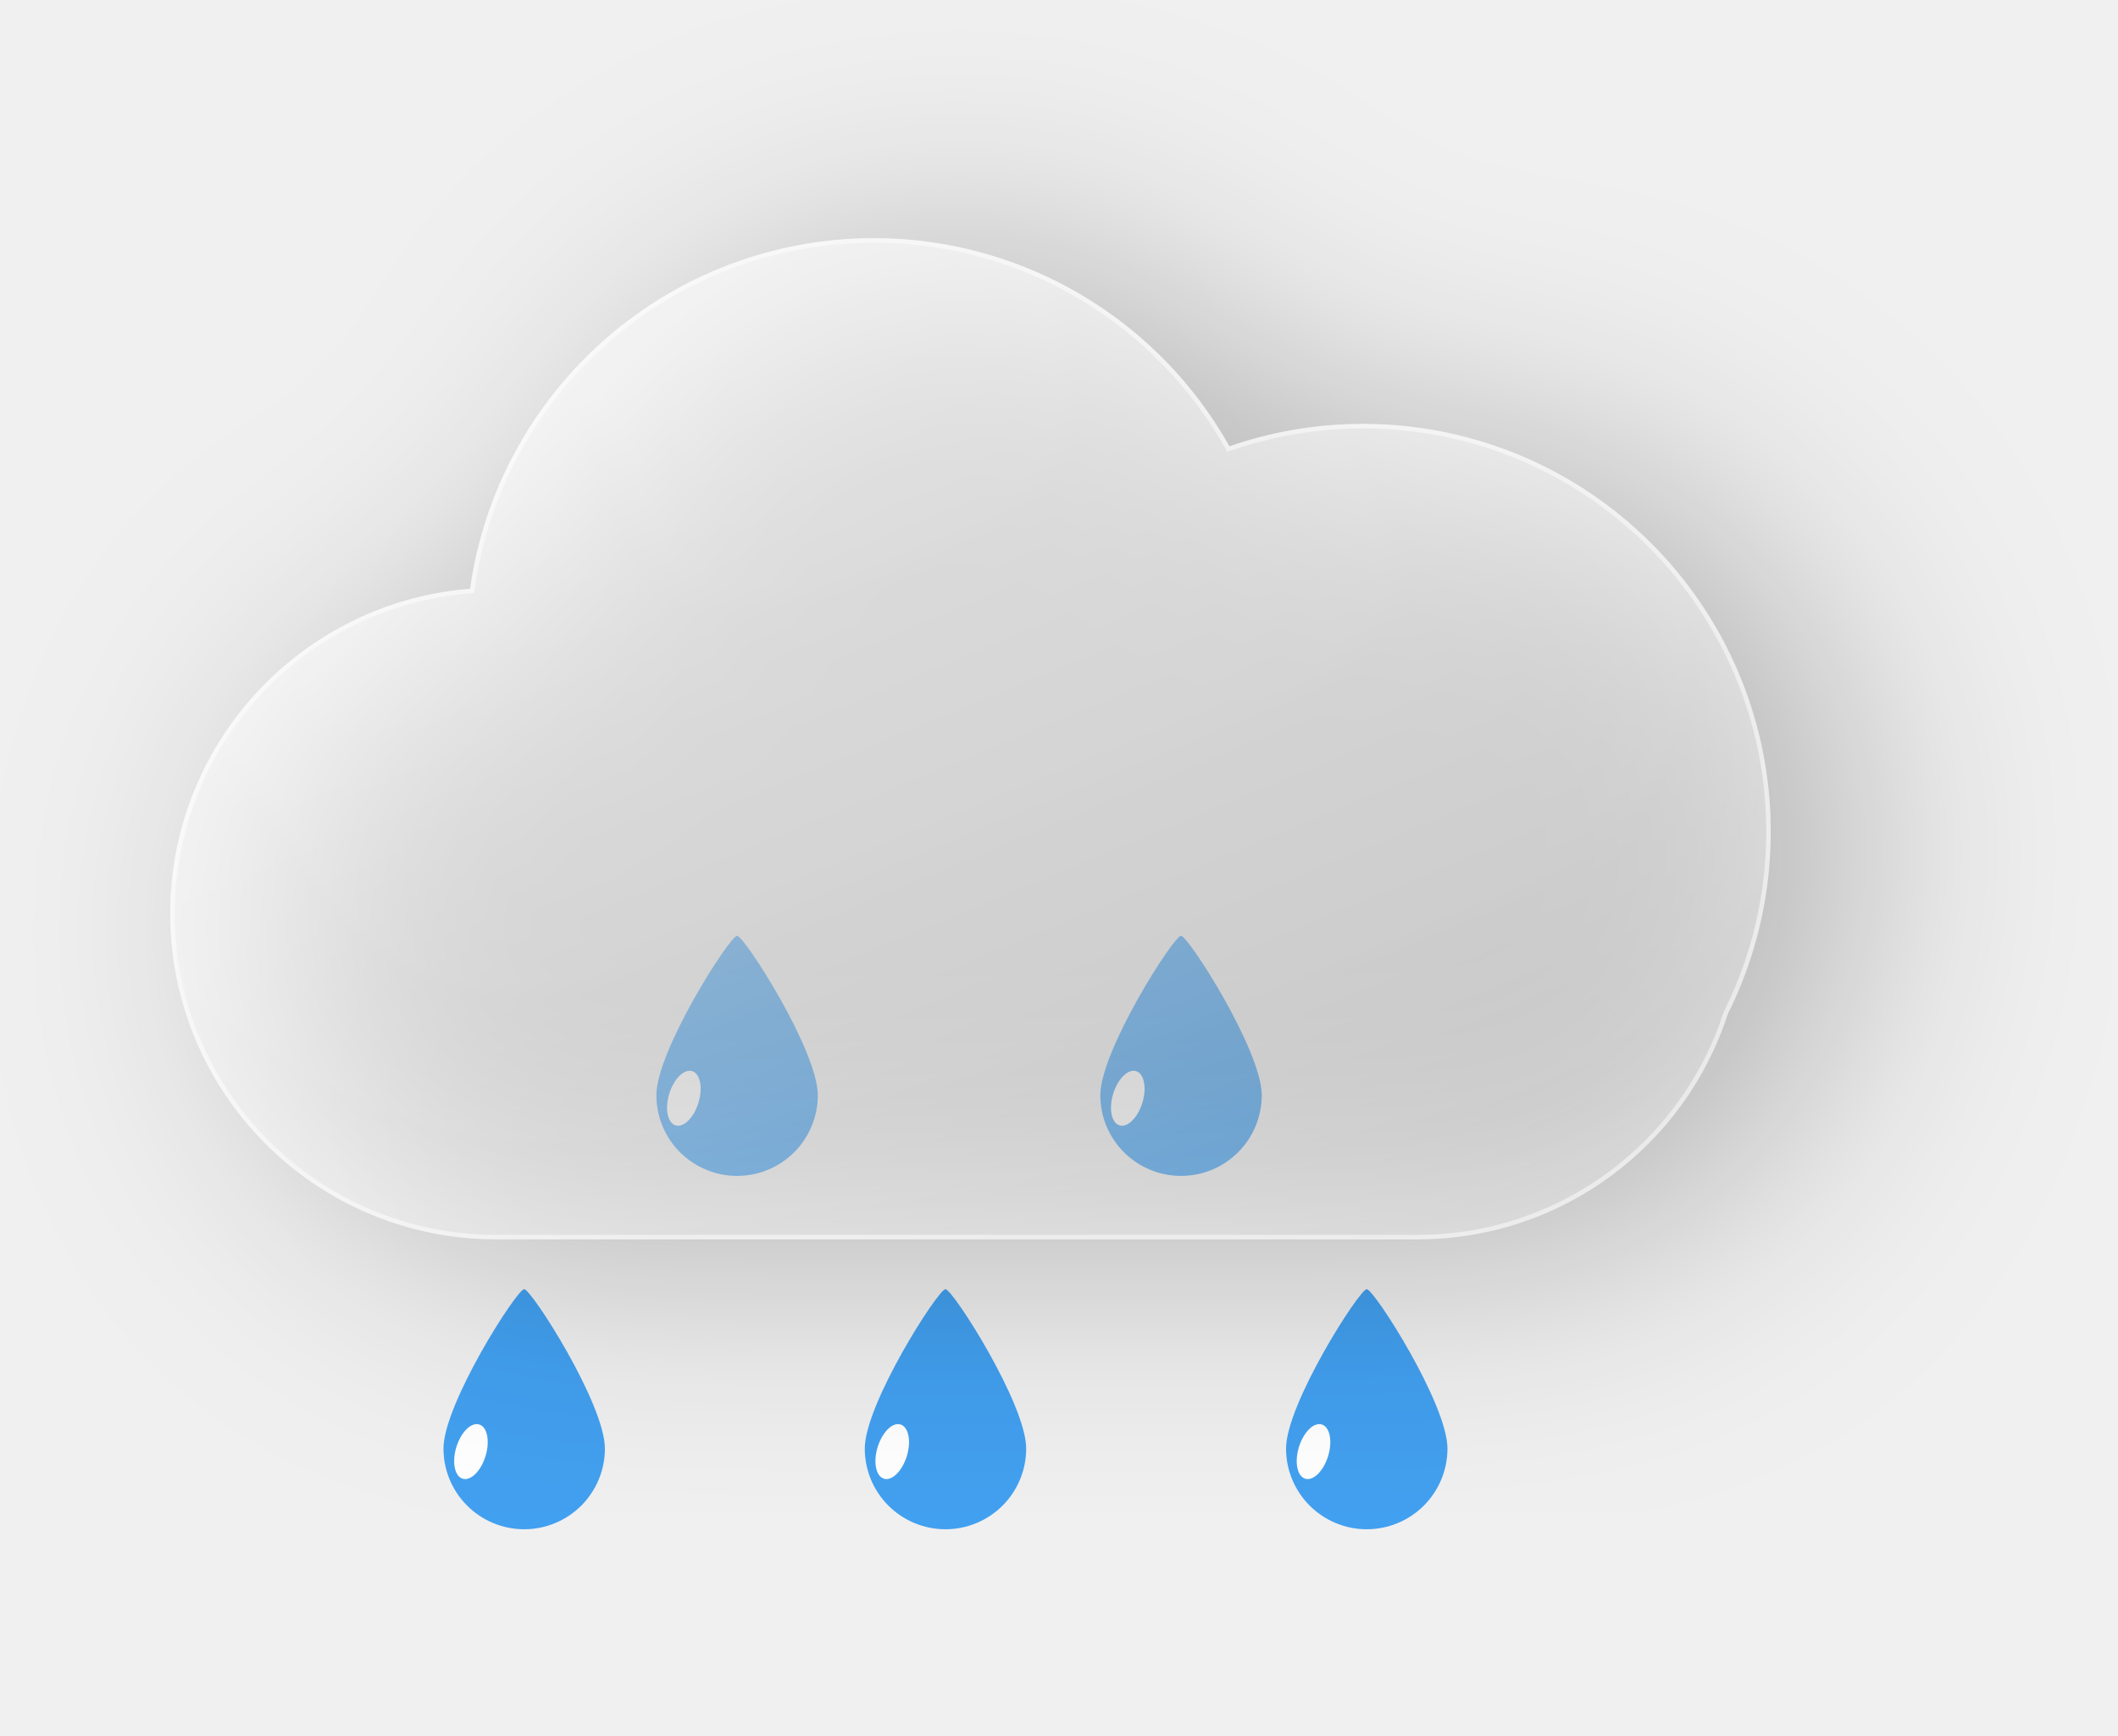
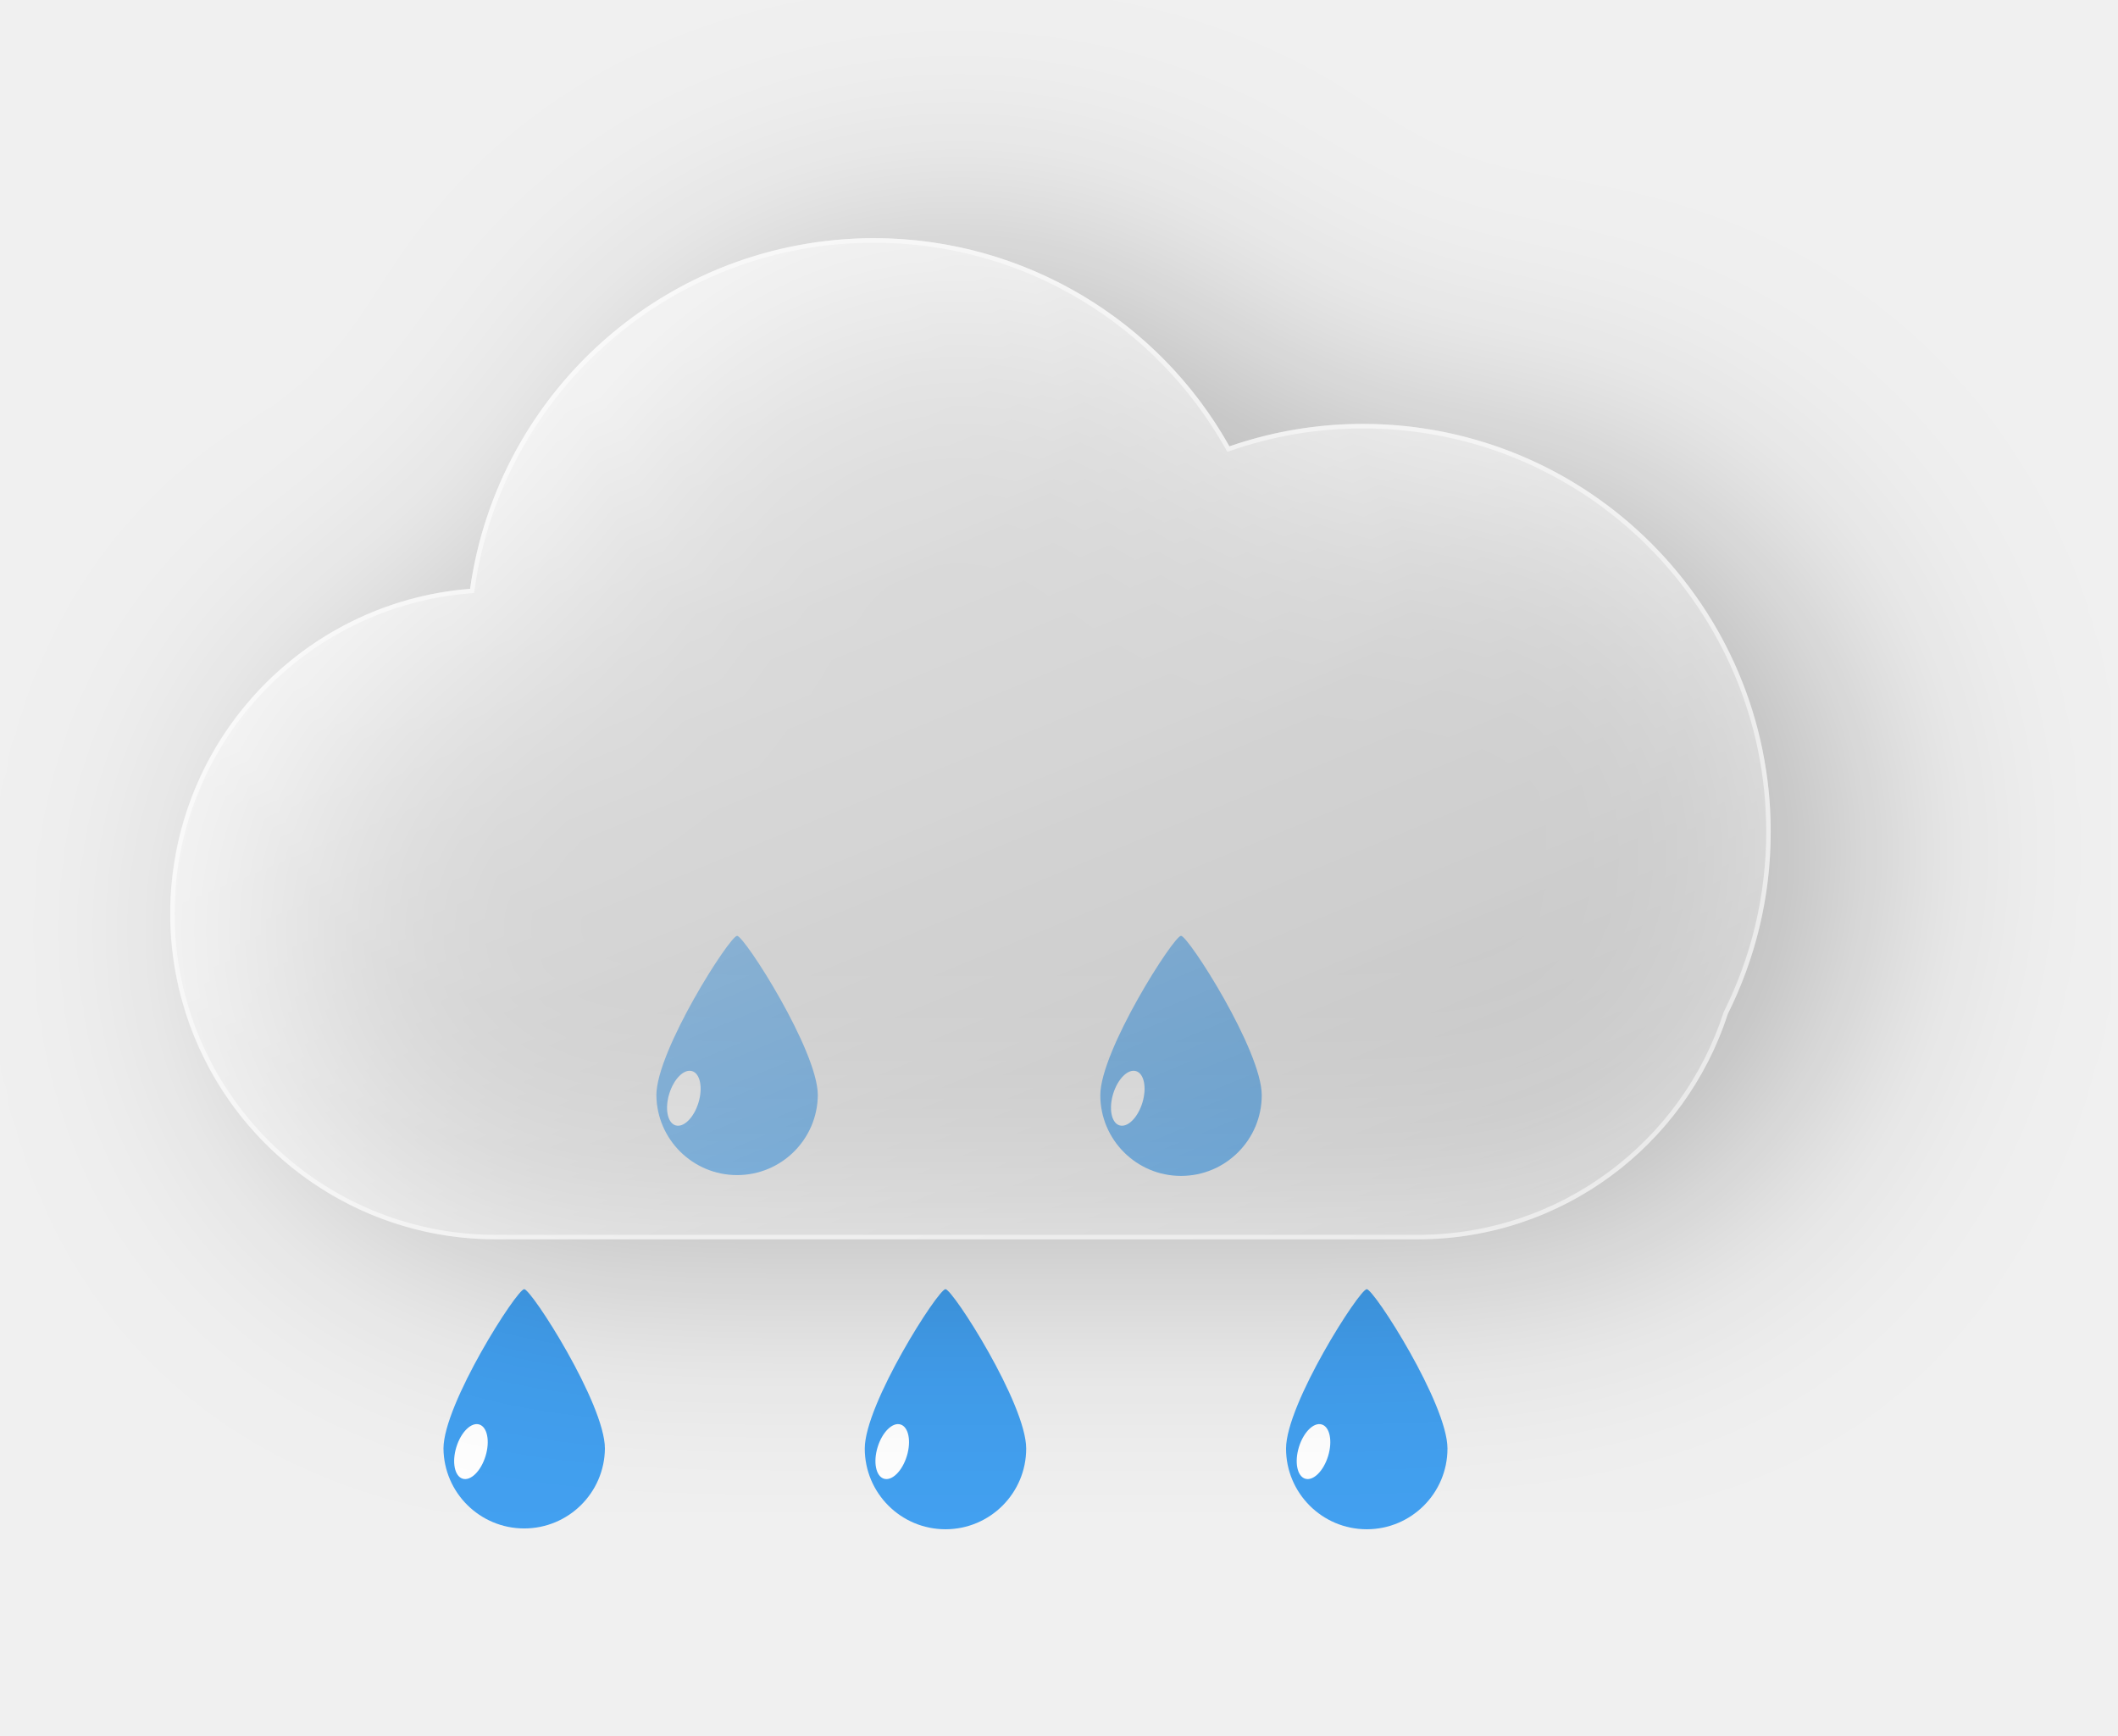
- <svg xmlns="http://www.w3.org/2000/svg" width="249" height="204" viewBox="0 0 249 204" fill="none">
-   <path d="M61.626 151.552C62.478 151.561 71.115 165.047 71.115 170.288C71.115 172.805 70.116 175.218 68.336 176.998C66.556 178.777 64.143 179.777 61.626 179.777C59.11 179.777 56.696 178.777 54.917 176.998C53.137 175.218 52.137 172.805 52.137 170.288C52.137 165.048 60.775 151.542 61.626 151.552Z" fill="#42A0F0" />
-   <path d="M54.392 173.834C55.34 174.124 56.545 172.932 57.083 171.171C57.622 169.411 57.289 167.748 56.341 167.458C55.393 167.168 54.188 168.361 53.65 170.122C53.111 171.882 53.444 173.545 54.392 173.834Z" fill="white" />
-   <path d="M111.154 151.552C112.006 151.561 120.643 165.047 120.643 170.288C120.643 172.805 119.643 175.218 117.863 176.998C116.084 178.777 113.67 179.777 111.154 179.777C108.637 179.777 106.223 178.777 104.444 176.998C102.664 175.218 101.665 172.805 101.665 170.288C101.665 165.048 110.302 151.542 111.154 151.552Z" fill="#42A0F0" />
-   <path d="M103.919 173.834C104.867 174.124 106.072 172.932 106.61 171.171C107.149 169.411 106.817 167.748 105.868 167.458C104.92 167.168 103.715 168.361 103.177 170.122C102.639 171.882 102.971 173.545 103.919 173.834Z" fill="white" />
-   <path d="M160.681 151.552C161.533 151.561 170.17 165.047 170.17 170.288C170.17 172.805 169.17 175.218 167.39 176.998C165.611 178.777 163.197 179.777 160.681 179.777C158.164 179.777 155.751 178.777 153.971 176.998C152.192 175.218 151.192 172.805 151.192 170.288C151.192 165.048 159.829 151.542 160.681 151.552Z" fill="#42A0F0" />
-   <path d="M153.446 173.834C154.394 174.124 155.599 172.932 156.138 171.171C156.676 169.411 156.344 167.748 155.396 167.458C154.447 167.168 153.242 168.361 152.704 170.122C152.166 171.882 152.498 173.545 153.446 173.834Z" fill="white" />
-   <path d="M86.656 110.013C87.508 110.022 96.145 123.508 96.145 128.749C96.145 131.266 95.145 133.679 93.366 135.459C91.586 137.238 89.173 138.238 86.656 138.238C84.14 138.238 81.726 137.238 79.947 135.459C78.167 133.679 77.167 131.266 77.167 128.749C77.167 123.509 85.805 110.003 86.656 110.013Z" fill="#42A0F0" />
-   <path d="M79.422 132.296C80.37 132.585 81.575 131.393 82.113 129.632C82.651 127.872 82.319 126.209 81.371 125.919C80.423 125.629 79.218 126.822 78.68 128.583C78.141 130.343 78.474 132.006 79.422 132.296Z" fill="white" />
-   <path d="M138.846 110.013C139.698 110.022 148.335 123.508 148.335 128.749C148.335 131.266 147.335 133.679 145.556 135.459C143.776 137.238 141.363 138.238 138.846 138.238C136.33 138.238 133.916 137.238 132.136 135.459C130.357 133.679 129.357 131.266 129.357 128.749C129.357 123.509 137.995 110.003 138.846 110.013Z" fill="#42A0F0" />
-   <path d="M131.612 132.296C132.56 132.585 133.765 131.393 134.303 129.632C134.841 127.872 134.509 126.209 133.561 125.919C132.613 125.629 131.408 126.822 130.869 128.583C130.331 130.343 130.663 132.006 131.612 132.296Z" fill="white" />
-   <g filter="url(#filter0_d_1506_808)">
-     <path d="M160.245 145.694H58.297C48.408 145.686 38.904 141.853 31.777 134.997C24.649 128.141 20.45 118.794 20.058 108.912C19.666 99.03 23.113 89.38 29.675 81.981C36.238 74.583 45.408 70.01 55.266 69.219C56.672 59.293 61.154 50.056 68.083 42.81C75.012 35.564 84.038 30.672 93.892 28.824C103.746 26.975 113.932 28.262 123.016 32.504C132.1 36.745 139.626 43.729 144.534 52.471C153.537 49.354 163.264 48.99 172.475 51.425C181.686 53.859 189.962 58.983 196.249 66.141C202.536 73.299 206.549 82.167 207.774 91.615C209 101.063 207.384 110.662 203.132 119.187C200.637 126.89 195.765 133.604 189.217 138.366C182.669 143.128 174.781 145.693 166.684 145.694H160.245Z" fill="url(#paint0_linear_1506_808)" />
-     <path d="M166.684 145.161C170.795 145.161 174.837 144.504 178.698 143.21C182.431 141.958 185.936 140.131 189.115 137.78C192.258 135.456 195.013 132.672 197.303 129.505C199.622 126.299 201.413 122.773 202.625 119.023L202.638 118.985L202.656 118.949C204.268 115.728 205.509 112.32 206.345 108.822C207.206 105.221 207.642 101.501 207.642 97.764C207.642 94.548 207.318 91.334 206.679 88.211C206.056 85.168 205.127 82.175 203.917 79.315C202.729 76.507 201.259 73.798 199.547 71.264C197.852 68.754 195.904 66.394 193.759 64.249C191.614 62.104 189.254 60.157 186.744 58.461C184.211 56.749 181.502 55.279 178.694 54.091C175.833 52.882 172.84 51.953 169.797 51.33C166.675 50.691 163.461 50.367 160.245 50.367C154.919 50.367 149.692 51.243 144.709 52.972L144.288 53.117L144.07 52.73C140.014 45.518 134.115 39.461 127.009 35.215C123.416 33.067 119.555 31.408 115.535 30.282C111.387 29.121 107.078 28.533 102.729 28.533C96.879 28.533 91.169 29.585 85.757 31.662C80.528 33.668 75.731 36.565 71.5 40.274C67.294 43.962 63.803 48.313 61.124 53.206C58.38 58.22 56.587 63.632 55.793 69.291L55.734 69.715L55.308 69.748C50.537 70.122 45.947 71.378 41.665 73.481C37.505 75.526 33.789 78.291 30.623 81.699C24.116 88.704 20.533 97.83 20.533 107.396C20.533 112.495 21.531 117.44 23.5 122.096C24.447 124.333 25.618 126.492 26.982 128.51C28.333 130.51 29.884 132.391 31.594 134.1C33.303 135.809 35.183 137.361 37.183 138.712C39.202 140.076 41.36 141.247 43.598 142.193C48.253 144.162 53.199 145.161 58.297 145.161H160.245H166.684ZM166.684 145.693H160.245H58.297C37.146 145.693 20 128.547 20 107.396C20 87.265 35.532 70.762 55.266 69.217C58.53 45.924 78.536 28 102.729 28C120.677 28 136.321 37.864 144.534 52.468C149.456 50.761 154.742 49.834 160.245 49.834C186.715 49.834 208.174 71.293 208.174 97.764C208.174 105.464 206.359 112.74 203.132 119.187C198.159 134.568 183.721 145.693 166.684 145.693Z" fill="white" fill-opacity="0.5" />
+ <svg xmlns="http://www.w3.org/2000/svg" width="249" height="204" fill="none">
+   <path fill="#42A0F0" d="M61.626 151.552c.852.009 9.49 13.495 9.49 18.736a9.49 9.49 0 0 1-18.979 0c0-5.24 8.638-18.746 9.49-18.736" />
+   <path fill="#fff" d="M54.392 173.834c.948.29 2.153-.902 2.691-2.663.539-1.76.206-3.423-.742-3.713s-2.153.903-2.691 2.664c-.539 1.76-.206 3.423.742 3.712" />
+   <path fill="#42A0F0" d="M111.154 151.552c.852.009 9.489 13.495 9.489 18.736a9.489 9.489 0 0 1-18.978 0c0-5.24 8.637-18.746 9.489-18.736" />
+   <path fill="#fff" d="M103.919 173.834c.948.29 2.153-.902 2.691-2.663.539-1.76.207-3.423-.742-3.713-.948-.29-2.153.903-2.691 2.664-.538 1.76-.206 3.423.742 3.712" />
+   <path fill="#42A0F0" d="M160.681 151.552c.852.009 9.489 13.495 9.489 18.736a9.489 9.489 0 0 1-18.978 0c0-5.24 8.637-18.746 9.489-18.736" />
+   <path fill="#fff" d="M153.446 173.834c.948.29 2.153-.902 2.692-2.663.538-1.76.206-3.423-.742-3.713-.949-.29-2.154.903-2.692 2.664-.538 1.76-.206 3.423.742 3.712" />
+   <path fill="#42A0F0" d="M86.656 110.013c.852.009 9.49 13.495 9.49 18.736a9.49 9.49 0 0 1-18.979 0c0-5.24 8.638-18.746 9.49-18.736" />
+   <path fill="#fff" d="M79.422 132.296c.948.289 2.153-.903 2.691-2.664.538-1.76.206-3.423-.742-3.713s-2.153.903-2.691 2.664c-.539 1.76-.207 3.423.742 3.713" />
+   <path fill="#42A0F0" d="M138.846 110.013c.852.009 9.489 13.495 9.489 18.736a9.49 9.49 0 0 1-9.489 9.489 9.492 9.492 0 0 1-9.489-9.489c0-5.24 8.638-18.746 9.489-18.736" />
+   <path fill="#fff" d="M131.612 132.296c.948.289 2.153-.903 2.691-2.664.538-1.76.206-3.423-.742-3.713s-2.153.903-2.692 2.664c-.538 1.76-.206 3.423.743 3.713" />
+   <g filter="url(#a)">
+     <path fill="url(#b)" d="M160.245 145.694H58.297a38.3 38.3 0 0 1-28.622-63.713A38.3 38.3 0 0 1 55.266 69.22a47.94 47.94 0 0 1 89.268-16.75 47.954 47.954 0 0 1 58.598 66.717 38.31 38.31 0 0 1-36.448 26.507z" />
+     <path fill="#fff" fill-opacity=".5" d="M166.684 145.161c4.111 0 8.153-.657 12.014-1.951a37.6 37.6 0 0 0 10.417-5.43 37.9 37.9 0 0 0 8.188-8.275 37.6 37.6 0 0 0 5.322-10.482l.013-.038.018-.036a47 47 0 0 0 3.689-10.127 47.6 47.6 0 0 0 1.297-11.058c0-3.216-.324-6.43-.963-9.553a47.2 47.2 0 0 0-7.132-16.947 47.7 47.7 0 0 0-12.803-12.803 47.178 47.178 0 0 0-16.947-7.132 47.7 47.7 0 0 0-9.552-.962 47.3 47.3 0 0 0-15.536 2.605l-.421.145-.218-.387a47.64 47.64 0 0 0-17.061-17.515 47.2 47.2 0 0 0-11.474-4.933 47.5 47.5 0 0 0-12.806-1.75A47.2 47.2 0 0 0 71.5 40.275a47.4 47.4 0 0 0-10.376 12.932 47 47 0 0 0-5.33 16.085l-.06.424-.426.033c-4.771.374-9.361 1.63-13.643 3.733A37.7 37.7 0 0 0 30.623 81.7a37.64 37.64 0 0 0-10.09 25.697 37.5 37.5 0 0 0 2.967 14.7 37.7 37.7 0 0 0 3.482 6.414 38 38 0 0 0 10.201 10.202 37.7 37.7 0 0 0 6.415 3.481 37.5 37.5 0 0 0 14.7 2.968h108.386m0 .532H58.297c-21.15 0-38.297-17.146-38.297-38.297 0-20.13 15.532-36.634 35.266-38.179C58.53 45.924 78.536 28 102.729 28c17.948 0 33.592 9.865 41.805 24.469a47.9 47.9 0 0 1 15.711-2.635c26.47 0 47.929 21.46 47.929 47.93 0 7.7-1.815 14.976-5.042 21.423-4.973 15.381-19.411 26.506-36.448 26.506" />
  </g>
  <defs>
-     <filter id="filter0_d_1506_808" x="0" y="0" width="248.174" height="177.694" filterUnits="userSpaceOnUse" color-interpolation-filters="sRGB">
+     <linearGradient id="b" x1="114.101" x2="168.763" y1="28.001" y2="160.161" gradientUnits="userSpaceOnUse">
+       <stop stop-color="#fff" stop-opacity=".604" />
+       <stop offset="1" stop-color="#fff" stop-opacity=".2" />
+     </linearGradient>
+     <filter id="a" width="248.174" height="177.694" x="0" y="0" color-interpolation-filters="sRGB" filterUnits="userSpaceOnUse">
      <feFlood flood-opacity="0" result="BackgroundImageFix" />
-       <feColorMatrix in="SourceAlpha" type="matrix" values="0 0 0 0 0 0 0 0 0 0 0 0 0 0 0 0 0 0 127 0" result="hardAlpha" />
+       <feColorMatrix in="SourceAlpha" result="hardAlpha" values="0 0 0 0 0 0 0 0 0 0 0 0 0 0 0 0 0 0 127 0" />
      <feOffset dx="10" dy="2" />
      <feGaussianBlur stdDeviation="15" />
-       <feColorMatrix type="matrix" values="0 0 0 0 0 0 0 0 0 0 0 0 0 0 0 0 0 0 0.25 0" />
-       <feBlend mode="normal" in2="BackgroundImageFix" result="effect1_dropShadow_1506_808" />
-       <feBlend mode="normal" in="SourceGraphic" in2="effect1_dropShadow_1506_808" result="shape" />
+       <feColorMatrix values="0 0 0 0 0 0 0 0 0 0 0 0 0 0 0 0 0 0 0.25 0" />
+       <feBlend in2="BackgroundImageFix" result="effect1_dropShadow_1506_808" />
+       <feBlend in="SourceGraphic" in2="effect1_dropShadow_1506_808" result="shape" />
    </filter>
-     <linearGradient id="paint0_linear_1506_808" x1="114.101" y1="28.001" x2="168.763" y2="160.161" gradientUnits="userSpaceOnUse">
-       <stop stop-color="white" stop-opacity="0.604" />
-       <stop offset="1" stop-color="white" stop-opacity="0.2" />
-     </linearGradient>
  </defs>
</svg>
